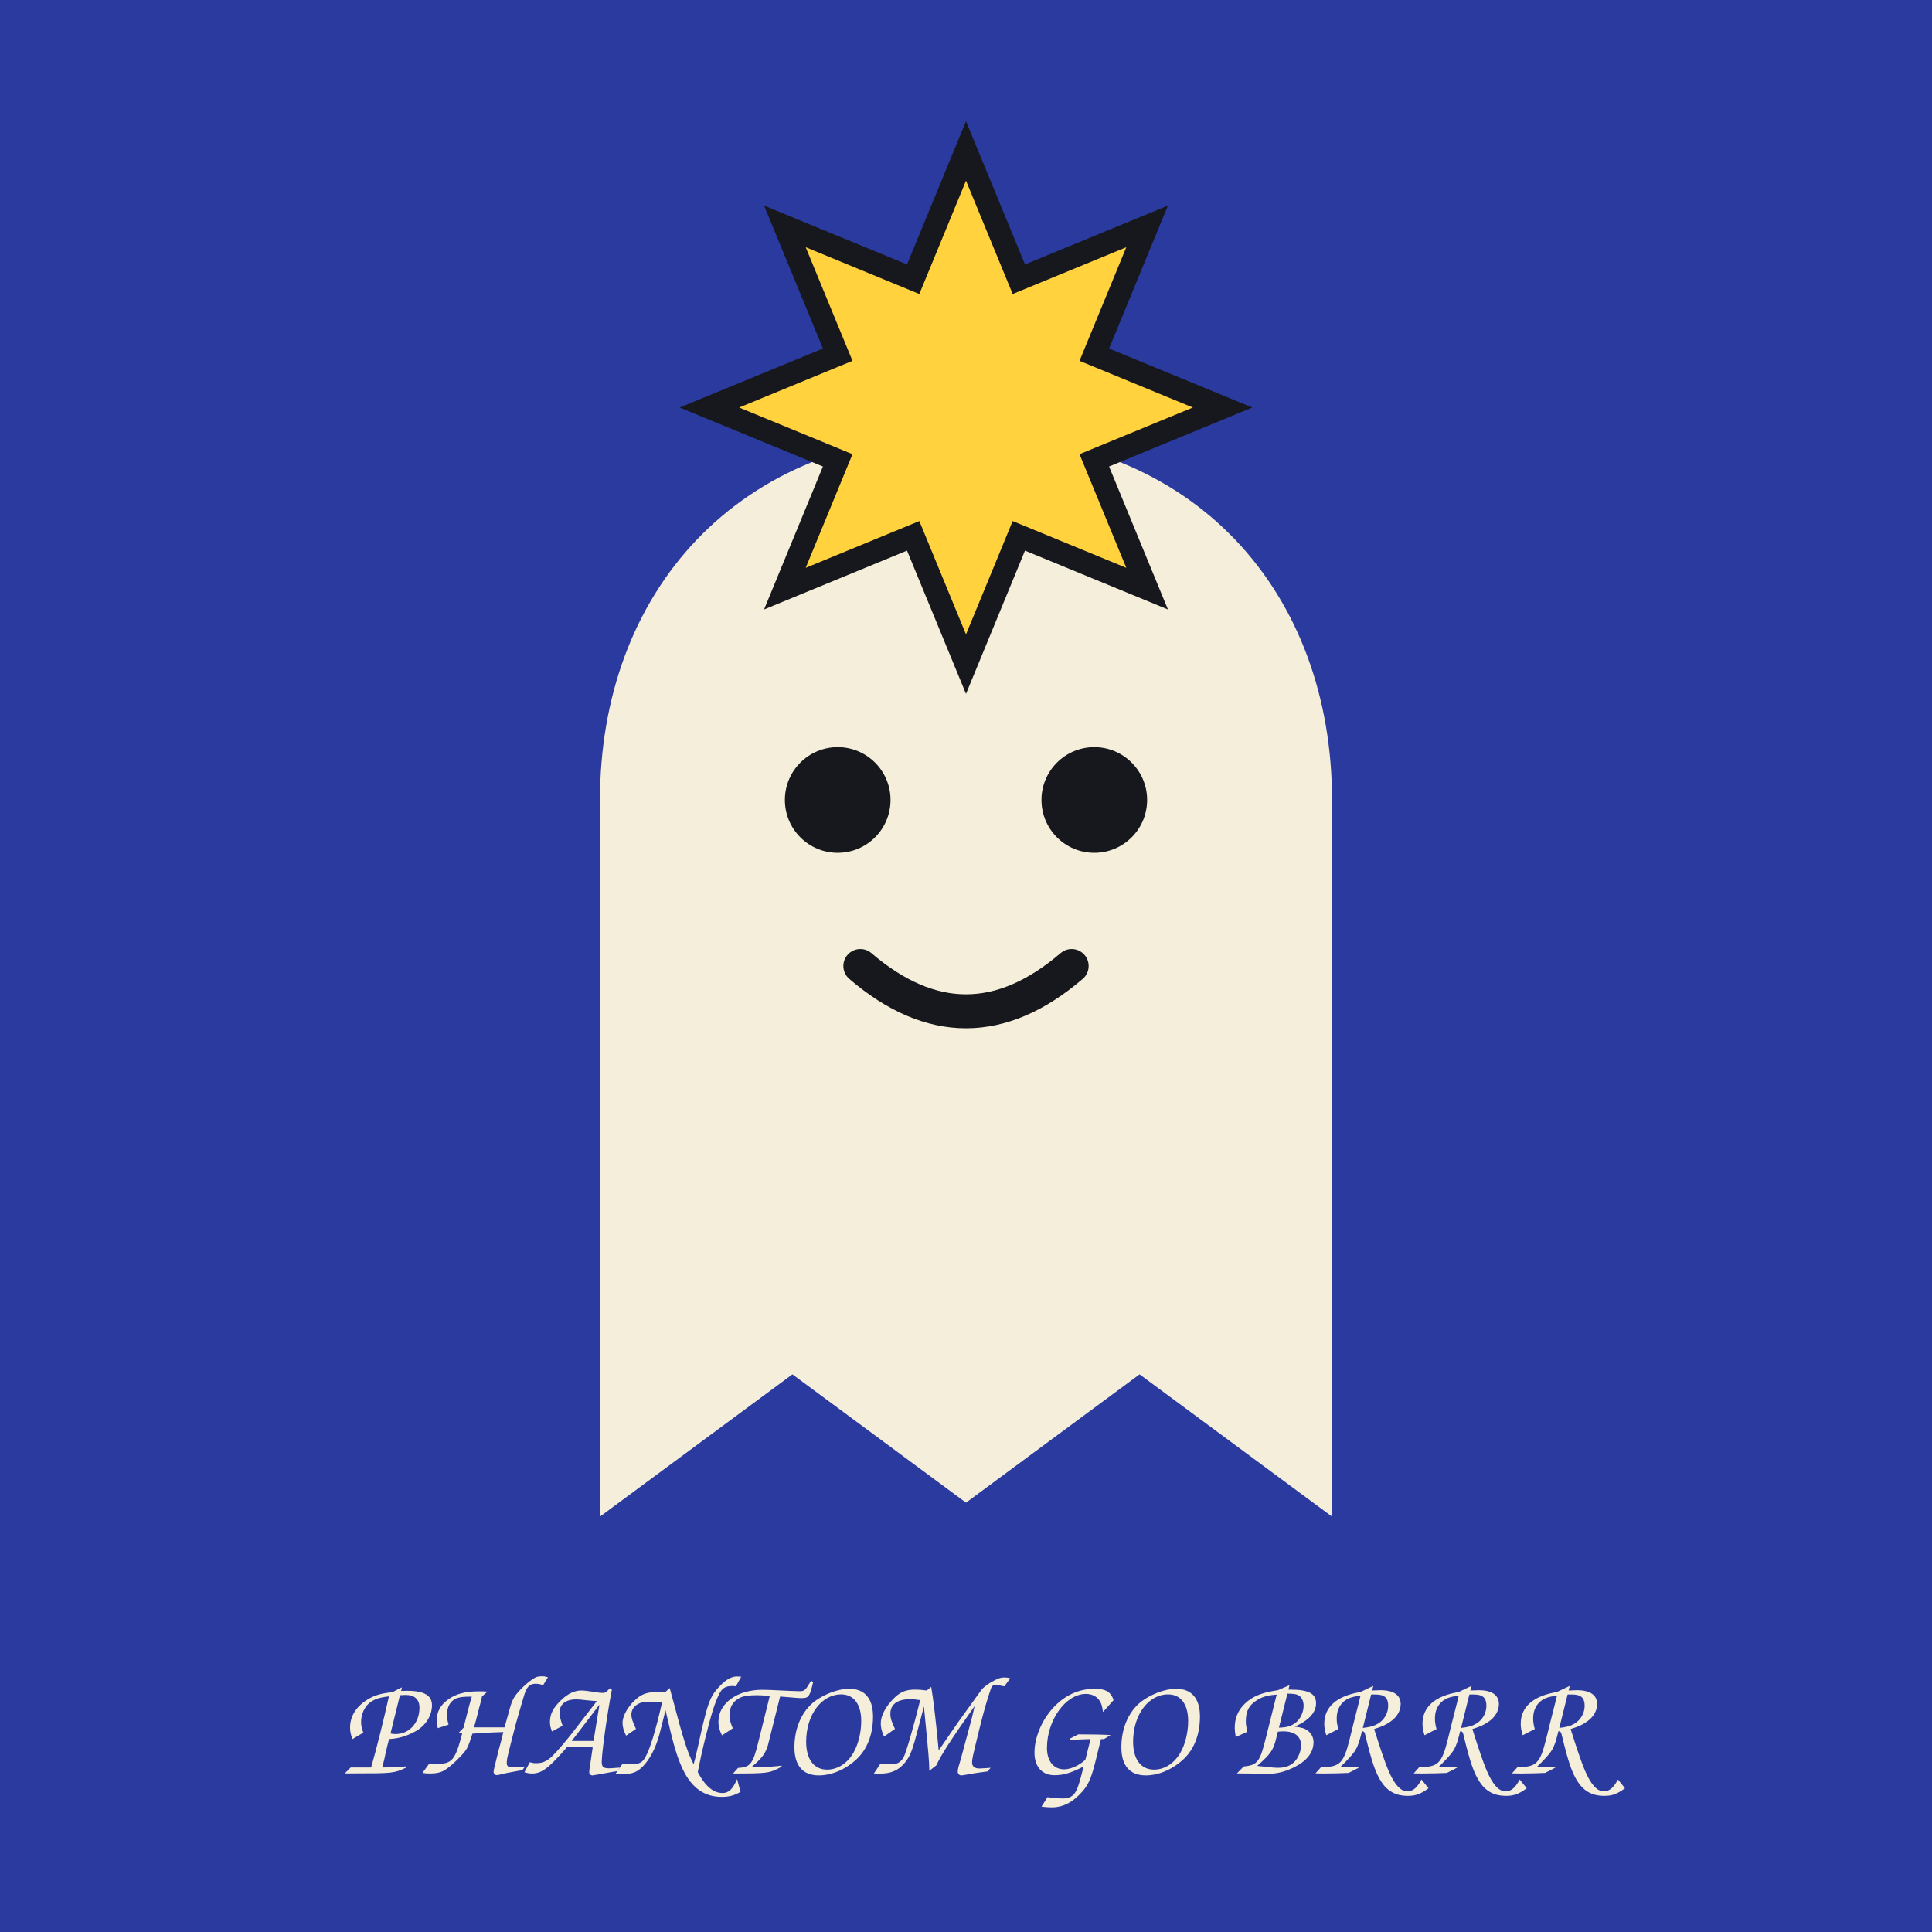
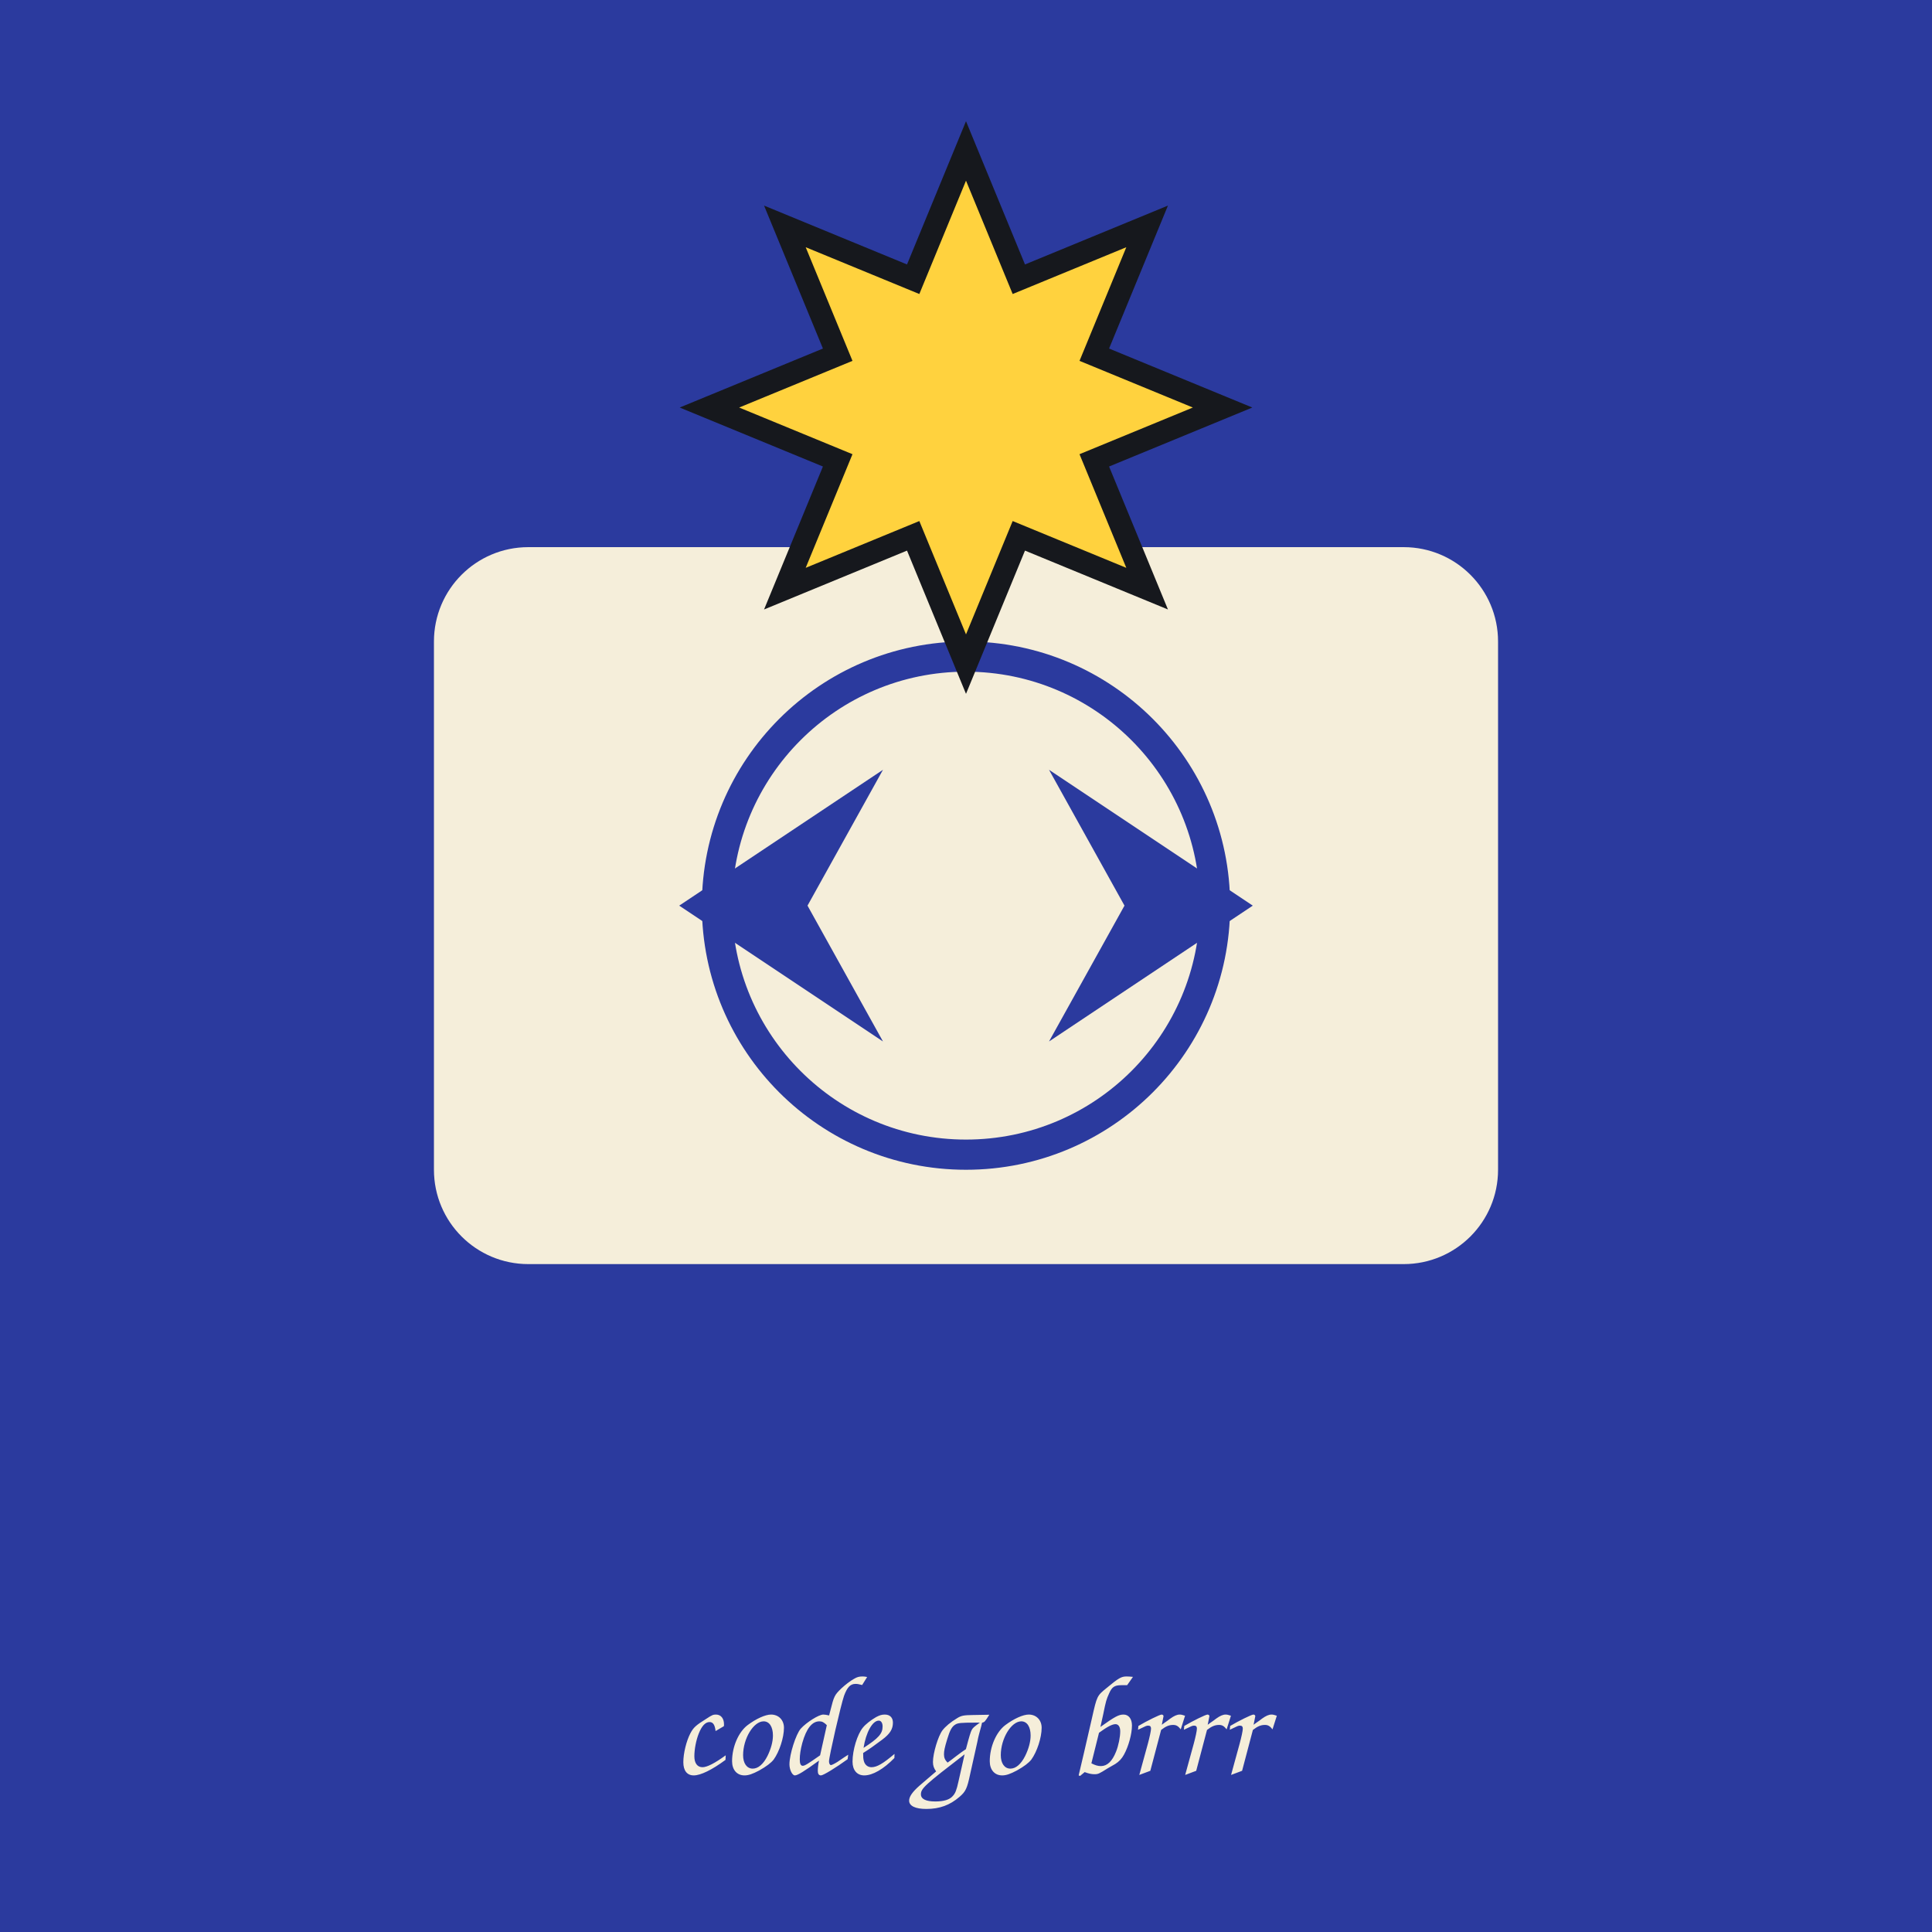
<svg xmlns="http://www.w3.org/2000/svg" viewBox="0 0 512 512">
  <rect width="512" height="512" fill="#2b3a9e" />
  <g stroke="#f5eeda" stroke-width="10" fill="#f5eeda">
-     <path d="M256 120c58 0 92 40 92 92v180l-46-34-46 34-46-34-46 34V212c0-52 34-92 92-92z" />
+     <rect x="120" y="150" width="272" height="180" rx="20" />
  </g>
-   <g fill="#16181d">
-     <circle cx="222" cy="212" r="14" />
-     <circle cx="290" cy="212" r="14" />
+   <g fill="#2b3a9e">
+     <path d="M180 240l54-36-20 36 20 36z" />
+     <path d="M332 240l-54-36 20 36-20 36z" />
+     <path d="M256 216l-20 48" />
  </g>
-   <path d="M228 256q28 24 56 0" stroke="#16181d" stroke-width="9" fill="none" stroke-linecap="round" />
+   <circle cx="256" cy="240" r="66" fill="none" stroke="#2b3a9e" stroke-width="8" />
  <g fill="#ffd23e" stroke="#16181d" stroke-width="6">
    <path d="M256 40l14 34 34-14-14 34 34 14-34 14 14 34-34-14-14 34-14-34-34 14 14-34-34-14 34-14-14-34 34 14z" />
  </g>
-   <text x="256" y="470" text-anchor="middle" font-family="Bangers, cursive" font-size="38" fill="#f5eeda">PHANTOM GO BRRR</text>
+   <text x="256" y="470" text-anchor="middle" font-family="Bangers, cursive" font-size="38" fill="#f5eeda">code go brrr</text>
</svg>
